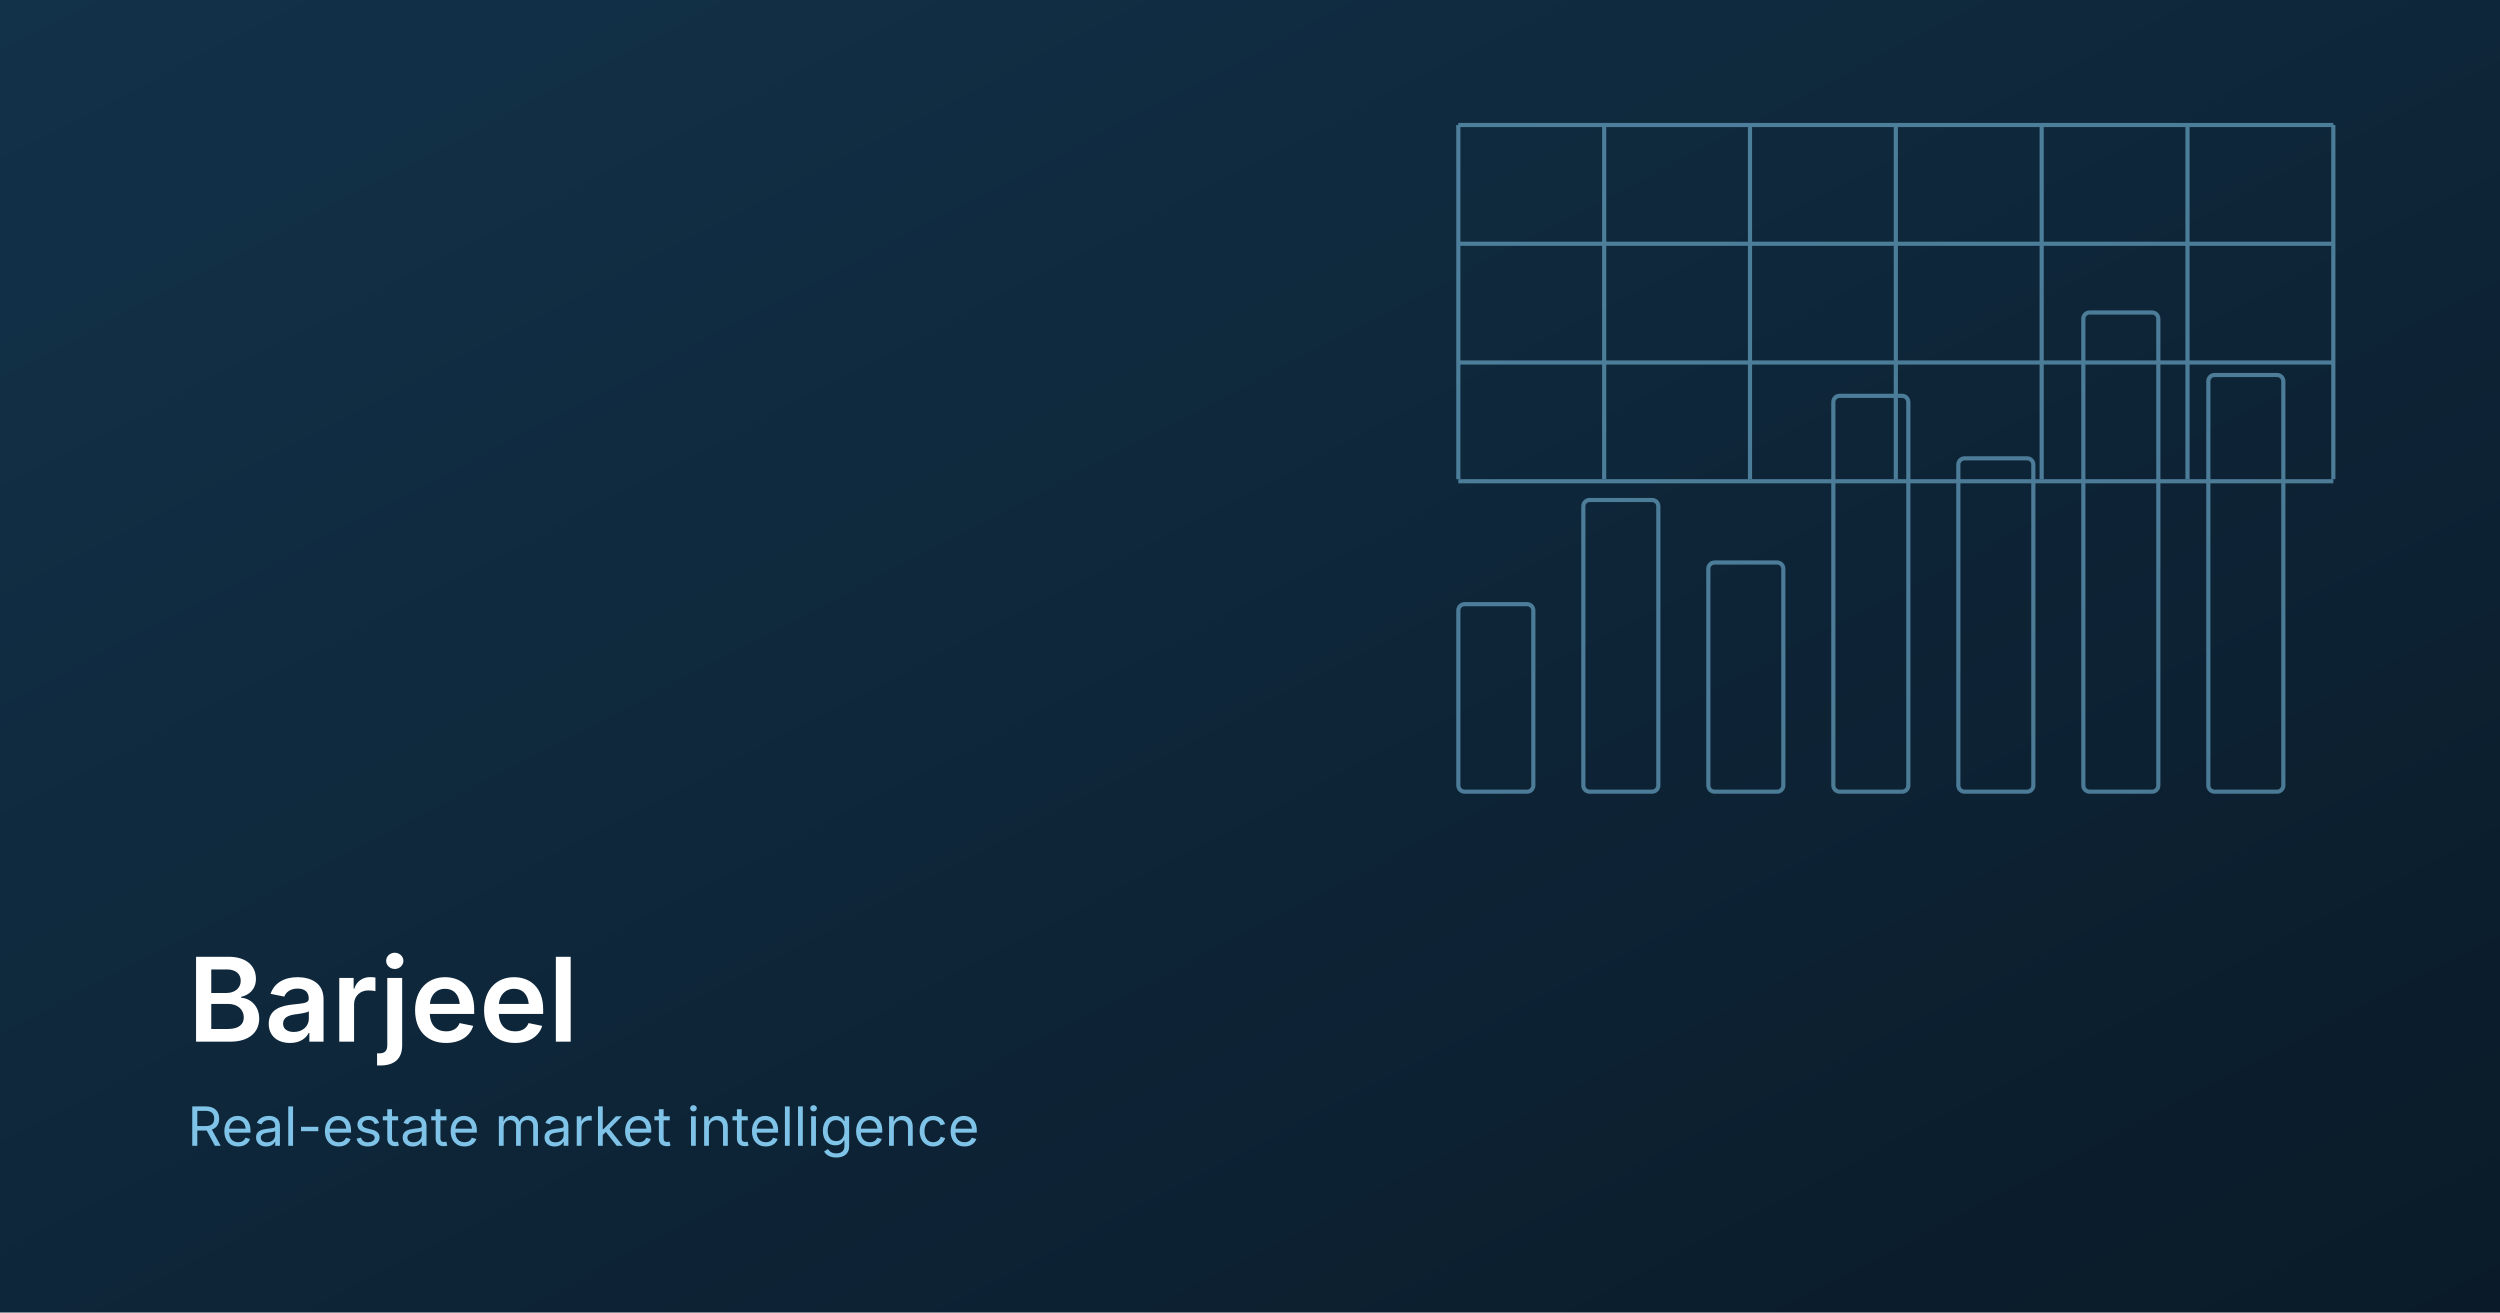
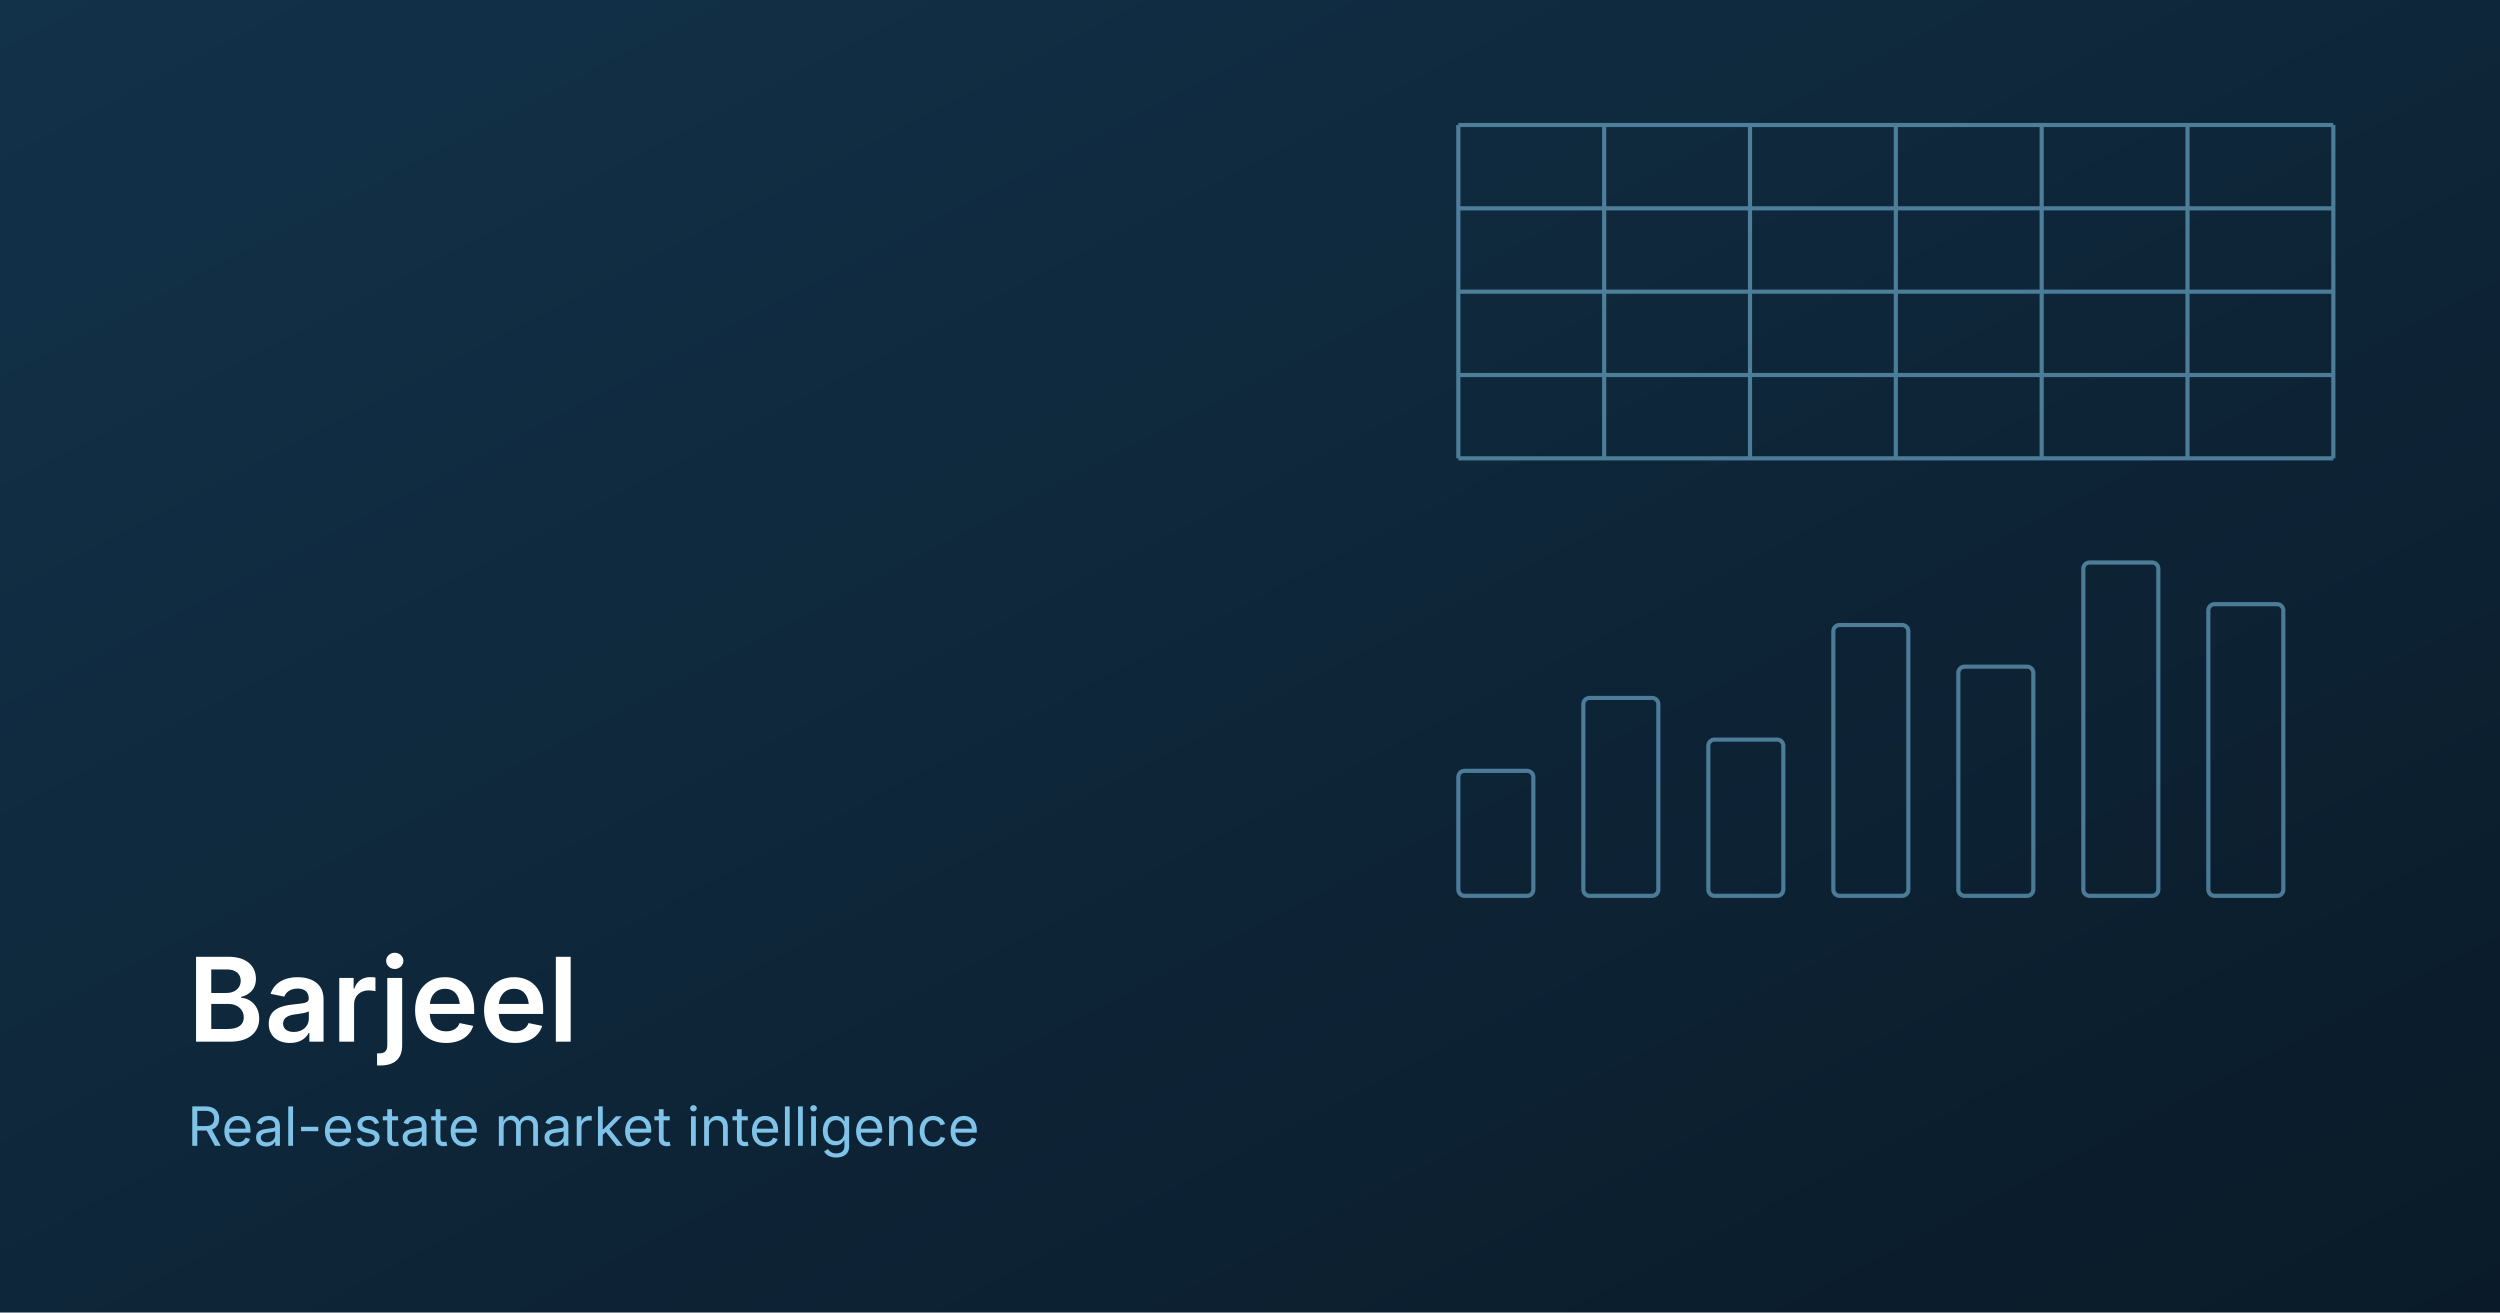
<svg xmlns="http://www.w3.org/2000/svg" width="1200" height="630" viewBox="0 0 1200 630">
  <defs>
    <linearGradient id="g" x1="0" y1="0" x2="1" y2="1">
      <stop offset="0" stop-color="#12324a" />
      <stop offset="1" stop-color="#0a1a28" />
    </linearGradient>
  </defs>
  <rect width="1200" height="630" fill="url(#g)" />
  <g fill="none" stroke="#7FC4E8" stroke-width="2" opacity="0.55">
-     <line x1="700" y1="60" x2="700" y2="230" />
-     <line x1="770" y1="60" x2="770" y2="230" />
-     <line x1="840" y1="60" x2="840" y2="230" />
-     <line x1="910" y1="60" x2="910" y2="230" />
-     <line x1="980" y1="60" x2="980" y2="230" />
-     <line x1="1050" y1="60" x2="1050" y2="230" />
-     <line x1="1120" y1="60" x2="1120" y2="230" />
+     <line x1="700" y1="60" x2="700" y2="220" />
+     <line x1="770" y1="60" x2="770" y2="220" />
+     <line x1="840" y1="60" x2="840" y2="220" />
+     <line x1="910" y1="60" x2="910" y2="220" />
+     <line x1="980" y1="60" x2="980" y2="220" />
+     <line x1="1050" y1="60" x2="1050" y2="220" />
+     <line x1="1120" y1="60" x2="1120" y2="220" />
    <line x1="700" y1="60" x2="1120" y2="60" />
-     <line x1="700" y1="117" x2="1120" y2="117" />
-     <line x1="700" y1="174" x2="1120" y2="174" />
-     <line x1="700" y1="231" x2="1120" y2="231" />
-     <rect x="700" y="290" width="36" height="90" rx="3" />
-     <rect x="760" y="240" width="36" height="140" rx="3" />
-     <rect x="820" y="270" width="36" height="110" rx="3" />
-     <rect x="880" y="190" width="36" height="190" rx="3" />
-     <rect x="940" y="220" width="36" height="160" rx="3" />
-     <rect x="1000" y="150" width="36" height="230" rx="3" />
-     <rect x="1060" y="180" width="36" height="200" rx="3" />
+     <line x1="700" y1="100" x2="1120" y2="100" />
+     <line x1="700" y1="140" x2="1120" y2="140" />
+     <line x1="700" y1="180" x2="1120" y2="180" />
+     <line x1="700" y1="220" x2="1120" y2="220" />
+     <rect x="700" y="370" width="36" height="60" rx="3" />
+     <rect x="760" y="335" width="36" height="95" rx="3" />
+     <rect x="820" y="355" width="36" height="75" rx="3" />
+     <rect x="880" y="300" width="36" height="130" rx="3" />
+     <rect x="940" y="320" width="36" height="110" rx="3" />
+     <rect x="1000" y="270" width="36" height="160" rx="3" />
+     <rect x="1060" y="290" width="36" height="140" rx="3" />
  </g>
  <text x="90" y="500" fill="#ffffff" font-family="Inter, system-ui, -apple-system, Segoe UI, sans-serif" font-size="56" font-weight="600">Barjeel</text>
  <text x="90" y="550" fill="#7FC4E8" font-family="Inter, system-ui, -apple-system, Segoe UI, sans-serif" font-size="26">Real-estate market intelligence</text>
</svg>
